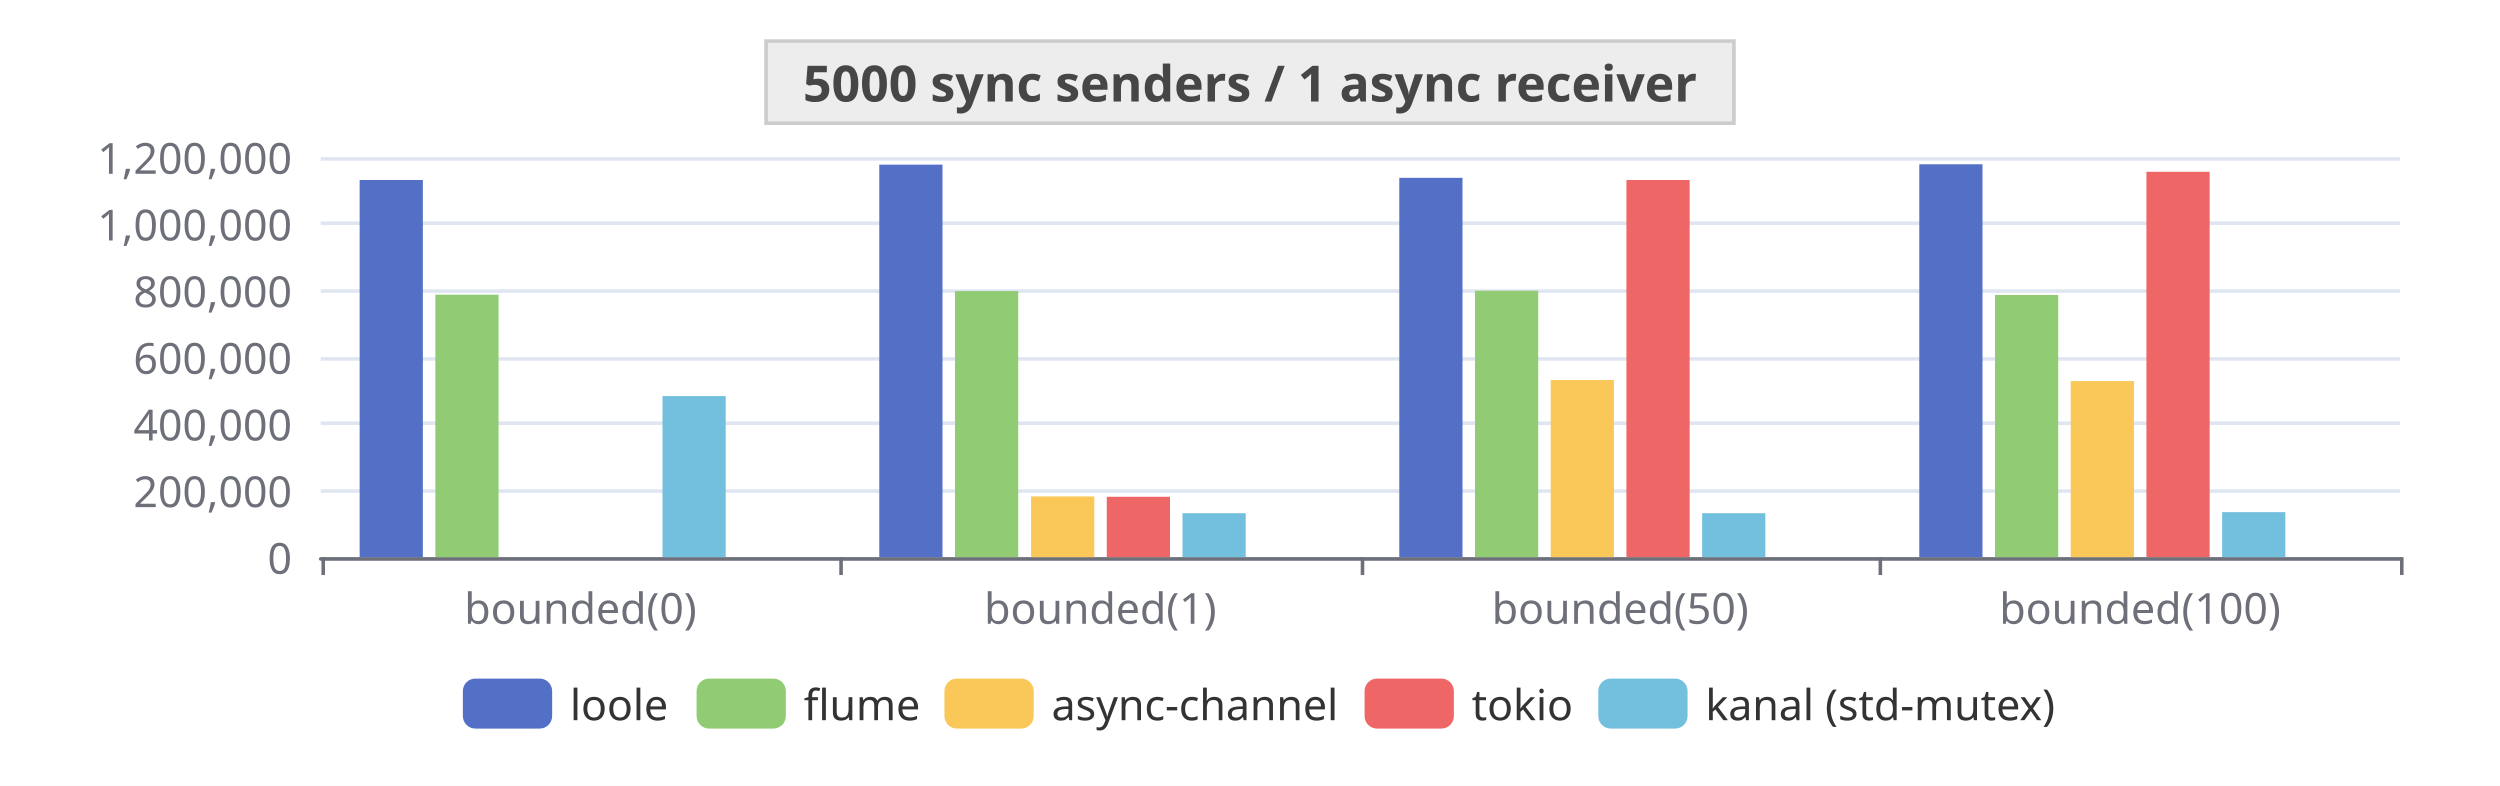
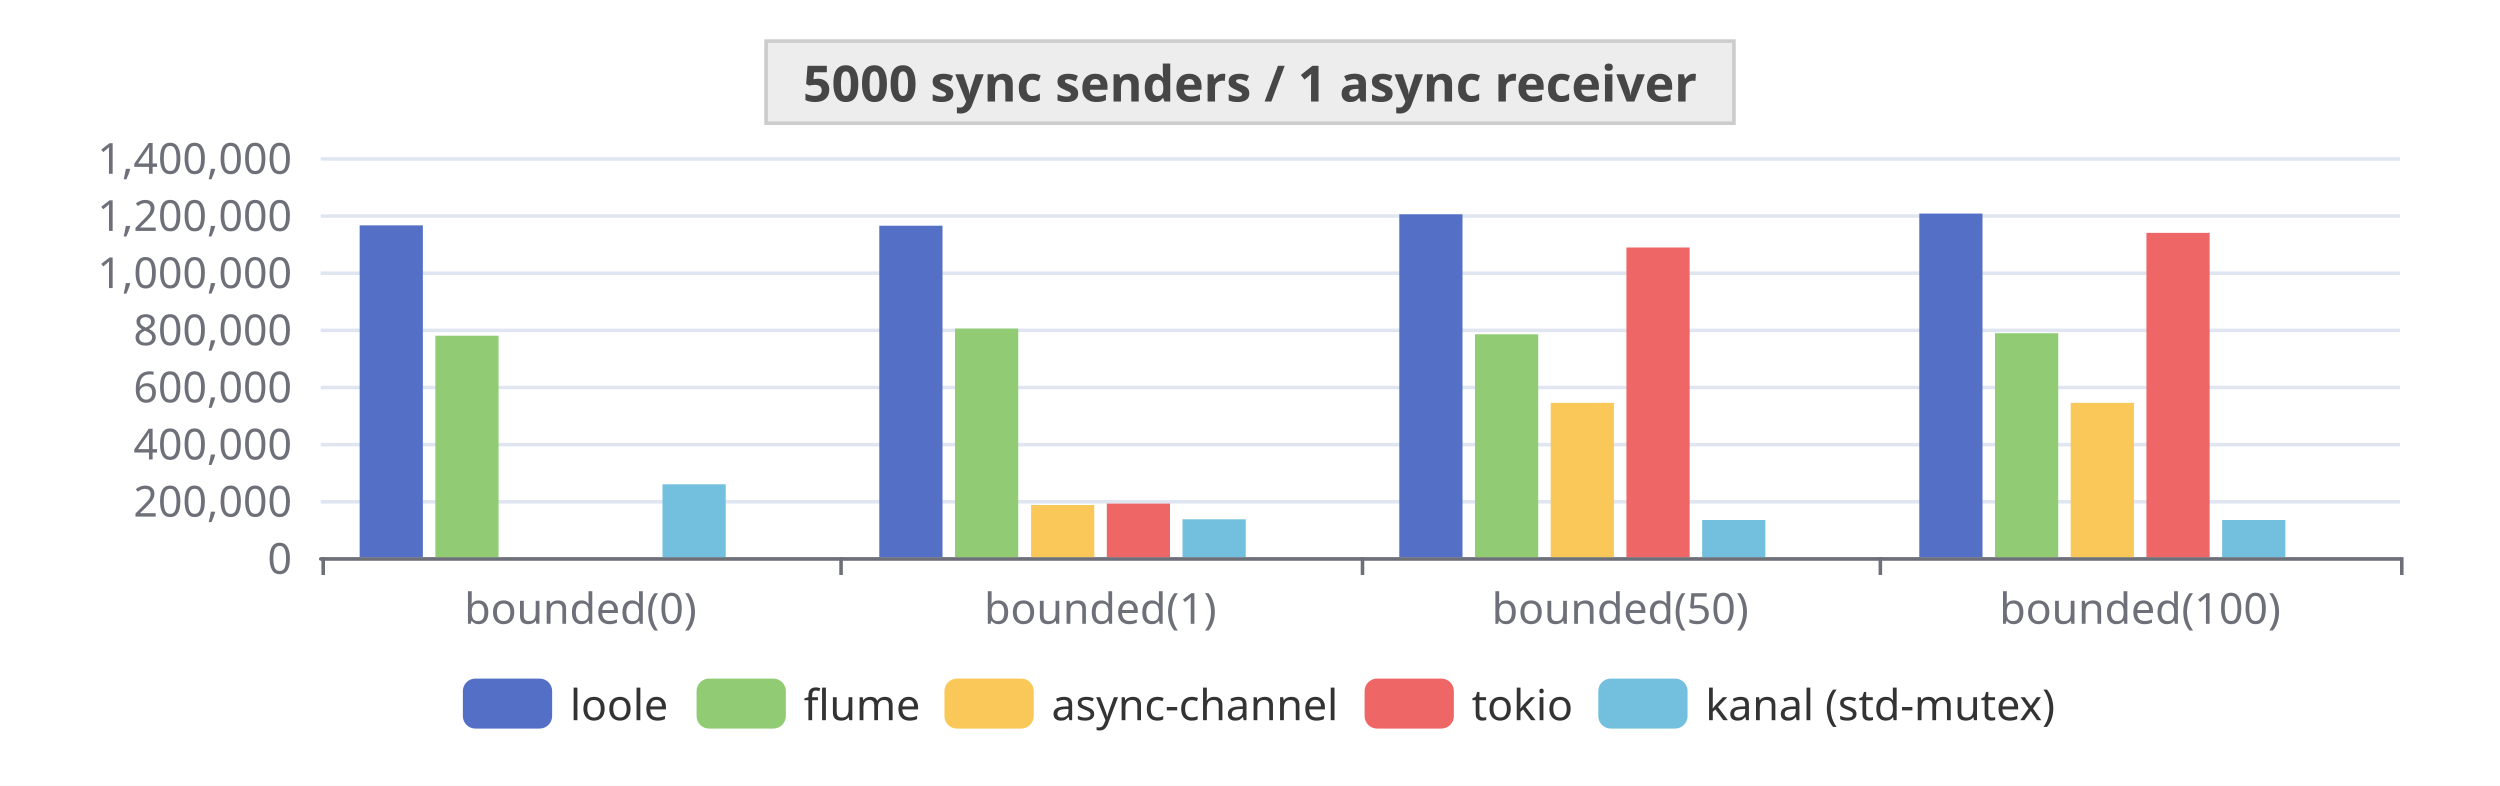
<svg xmlns="http://www.w3.org/2000/svg" width="700" height="220" version="1.1" baseProfile="full" viewBox="0 0 700 220">
  <rect width="700" height="220" x="0" y="0" id="0" fill="white" />
  <path d="M89.8 156.5L672 156.5" fill="none" stroke="#E0E6F1" />
-   <path d="M89.8 137.5L672 137.5" fill="none" stroke="#E0E6F1" />
-   <path d="M89.8 118.5L672 118.5" fill="none" stroke="#E0E6F1" />
-   <path d="M89.8 100.5L672 100.5" fill="none" stroke="#E0E6F1" />
-   <path d="M89.8 81.5L672 81.5" fill="none" stroke="#E0E6F1" />
-   <path d="M89.8 62.5L672 62.5" fill="none" stroke="#E0E6F1" />
+   <path d="M89.8 140.5L672 140.5" fill="none" stroke="#E0E6F1" />
+   <path d="M89.8 124.5L672 124.5" fill="none" stroke="#E0E6F1" />
+   <path d="M89.8 108.5L672 108.5" fill="none" stroke="#E0E6F1" />
+   <path d="M89.8 92.5L672 92.5" fill="none" stroke="#E0E6F1" />
+   <path d="M89.8 76.5L672 76.5" fill="none" stroke="#E0E6F1" />
+   <path d="M89.8 60.5L672 60.5" fill="none" stroke="#E0E6F1" />
  <path d="M89.8 44.5L672 44.5" fill="none" stroke="#E0E6F1" />
  <path d="M89.8 156.5L672 156.5" fill="none" stroke="#6E7079" stroke-linecap="round" />
  <path d="M90.5 156L90.5 161" fill="none" stroke="#6E7079" />
  <path d="M235.5 156L235.5 161" fill="none" stroke="#6E7079" />
  <path d="M381.5 156L381.5 161" fill="none" stroke="#6E7079" />
  <path d="M526.5 156L526.5 161" fill="none" stroke="#6E7079" />
  <path d="M672.5 156L672.5 161" fill="none" stroke="#6E7079" />
  <text dominant-baseline="central" text-anchor="end" style="font-size:12px;font-family:sans-serif;" transform="translate(81.76 156)" fill="#6E7079">0</text>
-   <text dominant-baseline="central" text-anchor="end" style="font-size:12px;font-family:sans-serif;" transform="translate(81.76 137.3333)" fill="#6E7079">200,000</text>
-   <text dominant-baseline="central" text-anchor="end" style="font-size:12px;font-family:sans-serif;" transform="translate(81.76 118.6667)" fill="#6E7079">400,000</text>
-   <text dominant-baseline="central" text-anchor="end" style="font-size:12px;font-family:sans-serif;" transform="translate(81.76 100)" fill="#6E7079">600,000</text>
-   <text dominant-baseline="central" text-anchor="end" style="font-size:12px;font-family:sans-serif;" transform="translate(81.76 81.3333)" fill="#6E7079">800,000</text>
-   <text dominant-baseline="central" text-anchor="end" style="font-size:12px;font-family:sans-serif;" transform="translate(81.76 62.6667)" fill="#6E7079">1,000,000</text>
-   <text dominant-baseline="central" text-anchor="end" style="font-size:12px;font-family:sans-serif;" transform="translate(81.76 44)" fill="#6E7079">1,200,000</text>
+   <text dominant-baseline="central" text-anchor="end" style="font-size:12px;font-family:sans-serif;" transform="translate(81.76 140)" fill="#6E7079">200,000</text>
+   <text dominant-baseline="central" text-anchor="end" style="font-size:12px;font-family:sans-serif;" transform="translate(81.76 124)" fill="#6E7079">400,000</text>
+   <text dominant-baseline="central" text-anchor="end" style="font-size:12px;font-family:sans-serif;" transform="translate(81.76 108)" fill="#6E7079">600,000</text>
+   <text dominant-baseline="central" text-anchor="end" style="font-size:12px;font-family:sans-serif;" transform="translate(81.76 92)" fill="#6E7079">800,000</text>
+   <text dominant-baseline="central" text-anchor="end" style="font-size:12px;font-family:sans-serif;" transform="translate(81.76 76)" fill="#6E7079">1,000,000</text>
+   <text dominant-baseline="central" text-anchor="end" style="font-size:12px;font-family:sans-serif;" transform="translate(81.76 60)" fill="#6E7079">1,200,000</text>
+   <text dominant-baseline="central" text-anchor="end" style="font-size:12px;font-family:sans-serif;" transform="translate(81.76 44)" fill="#6E7079">1,400,000</text>
  <text dominant-baseline="central" text-anchor="middle" style="font-size:12px;font-family:sans-serif;" y="6" transform="translate(162.54 164)" fill="#6E7079">bounded(0)</text>
  <text dominant-baseline="central" text-anchor="middle" style="font-size:12px;font-family:sans-serif;" y="6" transform="translate(308.1 164)" fill="#6E7079">bounded(1)</text>
  <text dominant-baseline="central" text-anchor="middle" style="font-size:12px;font-family:sans-serif;" y="6" transform="translate(453.66 164)" fill="#6E7079">bounded(50)</text>
  <text dominant-baseline="central" text-anchor="middle" style="font-size:12px;font-family:sans-serif;" y="6" transform="translate(599.22 164)" fill="#6E7079">bounded(100)</text>
-   <path d="M100.7 156l17.7 0l0 -105.6l-17.7 0Z" fill="#5470c6" />
-   <path d="M246.2 156l17.7 0l0 -109.9l-17.7 0Z" fill="#5470c6" />
-   <path d="M391.8 156l17.7 0l0 -106.2l-17.7 0Z" fill="#5470c6" />
-   <path d="M537.4 156l17.7 0l0 -110l-17.7 0Z" fill="#5470c6" />
-   <path d="M121.9 156l17.7 0l0 -73.5l-17.7 0Z" fill="#91cc75" />
-   <path d="M267.4 156l17.7 0l0 -74.5l-17.7 0Z" fill="#91cc75" />
-   <path d="M413 156l17.7 0l0 -74.6l-17.7 0Z" fill="#91cc75" />
-   <path d="M558.6 156l17.7 0l0 -73.4l-17.7 0Z" fill="#91cc75" />
+   <path d="M100.7 156l17.7 0l0 -92.9l-17.7 0Z" fill="#5470c6" />
+   <path d="M246.2 156l17.7 0l0 -92.8l-17.7 0Z" fill="#5470c6" />
+   <path d="M391.8 156l17.7 0l0 -96l-17.7 0Z" fill="#5470c6" />
+   <path d="M537.4 156l17.7 0l0 -96.2l-17.7 0Z" fill="#5470c6" />
+   <path d="M121.9 156l17.7 0l0 -62l-17.7 0Z" fill="#91cc75" />
+   <path d="M267.4 156l17.7 0l0 -64l-17.7 0Z" fill="#91cc75" />
+   <path d="M413 156l17.7 0l0 -62.4l-17.7 0Z" fill="#91cc75" />
+   <path d="M558.6 156l17.7 0l0 -62.7l-17.7 0Z" fill="#91cc75" />
  <path d="M143.1 156l17.7 0l0 0l-17.7 0Z" fill="#fac858" />
-   <path d="M288.7 156l17.7 0l0 -17l-17.7 0Z" fill="#fac858" />
-   <path d="M434.2 156l17.7 0l0 -49.6l-17.7 0Z" fill="#fac858" />
-   <path d="M579.8 156l17.7 0l0 -49.3l-17.7 0Z" fill="#fac858" />
+   <path d="M288.7 156l17.7 0l0 -14.6l-17.7 0Z" fill="#fac858" />
+   <path d="M434.2 156l17.7 0l0 -43.2l-17.7 0Z" fill="#fac858" />
+   <path d="M579.8 156l17.7 0l0 -43.2l-17.7 0Z" fill="#fac858" />
  <path d="M164.3 156l17.7 0l0 0l-17.7 0Z" fill="#ee6666" />
-   <path d="M309.9 156l17.7 0l0 -16.9l-17.7 0Z" fill="#ee6666" />
-   <path d="M455.4 156l17.7 0l0 -105.6l-17.7 0Z" fill="#ee6666" />
-   <path d="M601 156l17.7 0l0 -107.9l-17.7 0Z" fill="#ee6666" />
-   <path d="M185.5 156l17.7 0l0 -45.1l-17.7 0Z" fill="#73c0de" />
-   <path d="M331.1 156l17.7 0l0 -12.3l-17.7 0Z" fill="#73c0de" />
-   <path d="M476.6 156l17.7 0l0 -12.3l-17.7 0Z" fill="#73c0de" />
-   <path d="M622.2 156l17.7 0l0 -12.6l-17.7 0Z" fill="#73c0de" />
+   <path d="M309.9 156l17.7 0l0 -15l-17.7 0Z" fill="#ee6666" />
+   <path d="M455.4 156l17.7 0l0 -86.7l-17.7 0Z" fill="#ee6666" />
+   <path d="M601 156l17.7 0l0 -90.8l-17.7 0Z" fill="#ee6666" />
+   <path d="M185.5 156l17.7 0l0 -20.4l-17.7 0Z" fill="#73c0de" />
+   <path d="M331.1 156l17.7 0l0 -10.6l-17.7 0Z" fill="#73c0de" />
+   <path d="M476.6 156l17.7 0l0 -10.4l-17.7 0Z" fill="#73c0de" />
+   <path d="M622.2 156l17.7 0l0 -10.4l-17.7 0Z" fill="#73c0de" />
  <path d="M206.7 156l17.7 0l0 0l-17.7 0Z" fill="#3ba272" />
  <path d="M352.3 156l17.7 0l0 0l-17.7 0Z" fill="#3ba272" />
  <path d="M497.8 156l17.7 0l0 0l-17.7 0Z" fill="#3ba272" />
  <path d="M643.4 156l17.7 0l0 0l-17.7 0Z" fill="#3ba272" />
  <path d="M-5 -5l450.8 0l0 24l-450.8 0Z" transform="translate(129.6 190)" fill="rgb(0,0,0)" fill-opacity="0" stroke="#ccc" stroke-width="0" />
  <path d="M3.5 0L21.5 0A3.5 3.5 0 0 1 25 3.5L25 10.5A3.5 3.5 0 0 1 21.5 14L3.5 14A3.5 3.5 0 0 1 0 10.5L0 3.5A3.5 3.5 0 0 1 3.5 0" transform="translate(129.6 190)" fill="#5470c6" />
  <text dominant-baseline="central" text-anchor="start" style="font-size:12px;font-family:sans-serif;" x="30" y="7" transform="translate(129.6 190)" fill="#333">loole</text>
  <path d="M3.5 0L21.5 0A3.5 3.5 0 0 1 25 3.5L25 10.5A3.5 3.5 0 0 1 21.5 14L3.5 14A3.5 3.5 0 0 1 0 10.5L0 3.5A3.5 3.5 0 0 1 3.5 0" transform="translate(195.04 190)" fill="#91cc75" />
  <text dominant-baseline="central" text-anchor="start" style="font-size:12px;font-family:sans-serif;" x="30" y="7" transform="translate(195.04 190)" fill="#333">flume</text>
  <path d="M3.5 0L21.5 0A3.5 3.5 0 0 1 25 3.5L25 10.5A3.5 3.5 0 0 1 21.5 14L3.5 14A3.5 3.5 0 0 1 0 10.5L0 3.5A3.5 3.5 0 0 1 3.5 0" transform="translate(264.44 190)" fill="#fac858" />
  <text dominant-baseline="central" text-anchor="start" style="font-size:12px;font-family:sans-serif;" x="30" y="7" transform="translate(264.44 190)" fill="#333">async-channel</text>
  <path d="M3.5 0L21.5 0A3.5 3.5 0 0 1 25 3.5L25 10.5A3.5 3.5 0 0 1 21.5 14L3.5 14A3.5 3.5 0 0 1 0 10.5L0 3.5A3.5 3.5 0 0 1 3.5 0" transform="translate(382.08 190)" fill="#ee6666" />
  <text dominant-baseline="central" text-anchor="start" style="font-size:12px;font-family:sans-serif;" x="30" y="7" transform="translate(382.08 190)" fill="#333">tokio</text>
  <path d="M3.5 0L21.5 0A3.5 3.5 0 0 1 25 3.5L25 10.5A3.5 3.5 0 0 1 21.5 14L3.5 14A3.5 3.5 0 0 1 0 10.5L0 3.5A3.5 3.5 0 0 1 3.5 0" transform="translate(447.52 190)" fill="#73c0de" />
  <text dominant-baseline="central" text-anchor="start" style="font-size:12px;font-family:sans-serif;" xml:space="preserve" x="30" y="7" transform="translate(447.52 190)" fill="#333">kanal (std-mutex)</text>
  <path d="M-135.5 -4.5l271 0l0 23l-271 0Z" transform="translate(350 16)" fill="#ddd8" stroke="#ccc" />
  <text dominant-baseline="central" text-anchor="middle" style="font-size:14px;font-family:sans-serif;font-weight:bold;" xml:space="preserve" y="7" transform="translate(350 16)" fill="#464646">5000 sync senders / 1 async receiver</text>
</svg>
